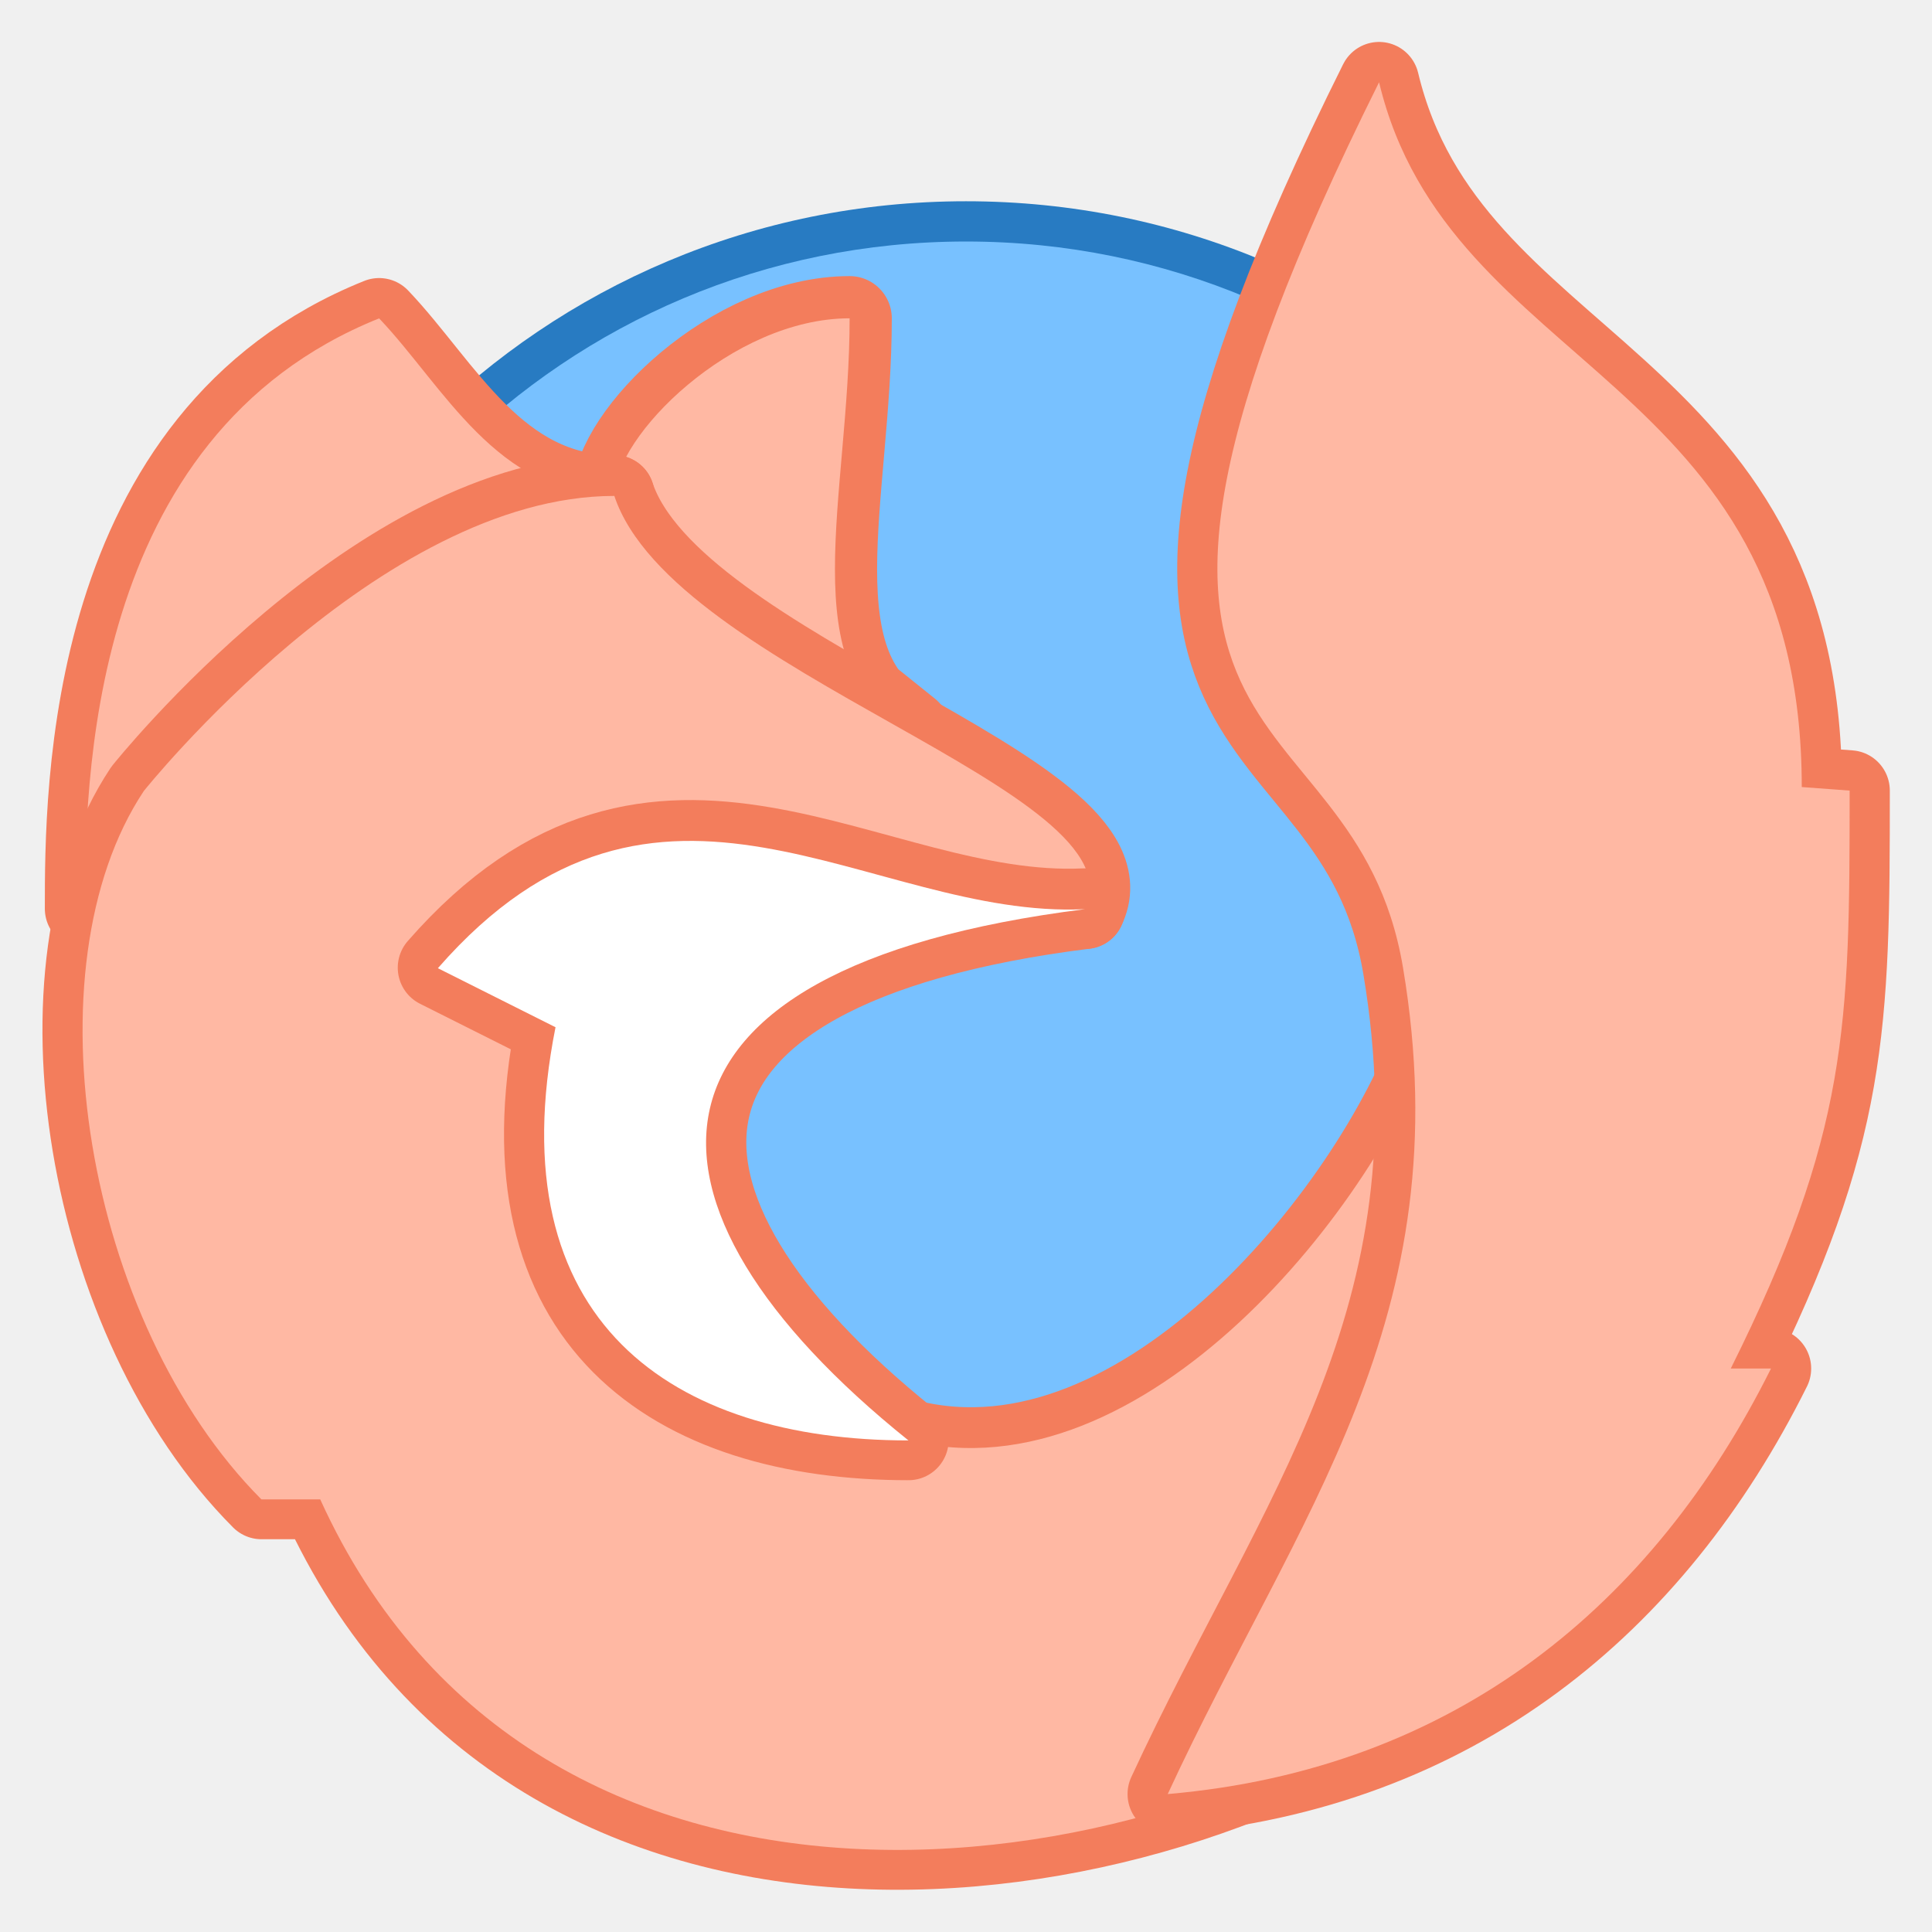
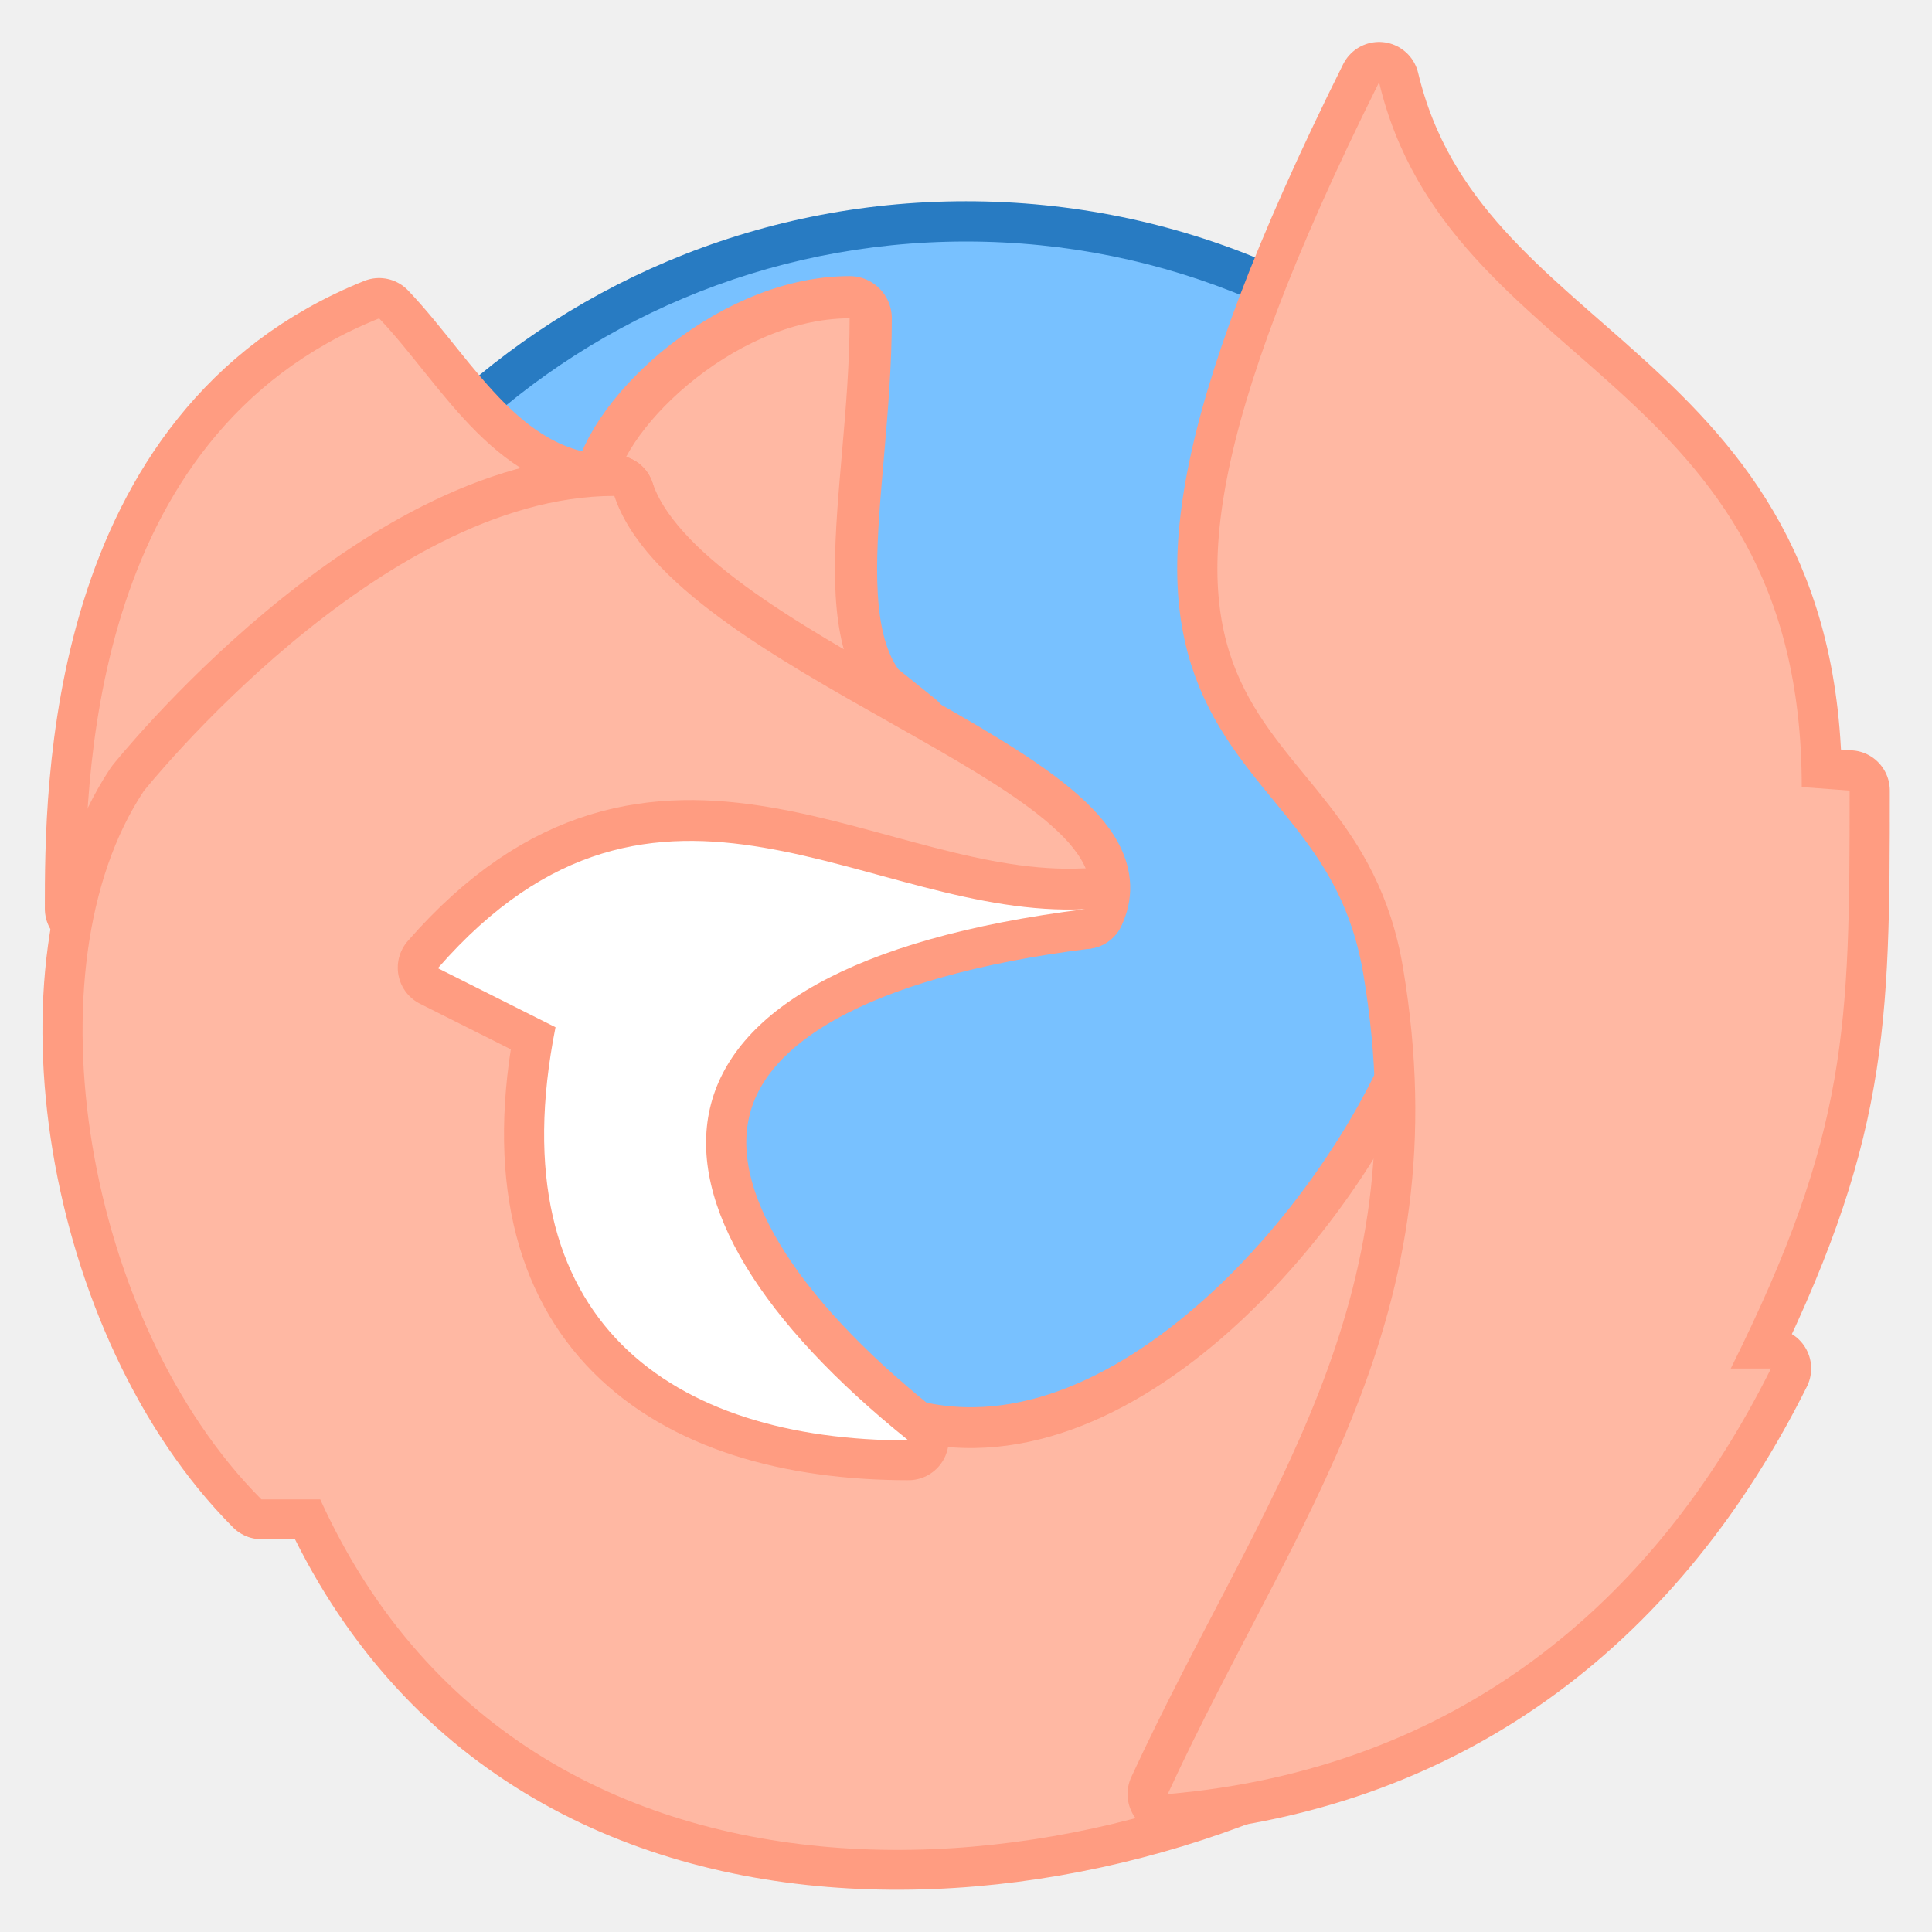
<svg xmlns="http://www.w3.org/2000/svg" width="48" height="48" viewBox="0 0 48 48" version="1.1" id="svg8">
  <defs id="defs2">
    <style id="current-color-scheme" type="text/css">
      .ColorScheme-Text {
        color:#122036;
      }
      </style>
    <style type="text/css" id="current-color-scheme-53">
      .ColorScheme-Text {
        color:#122036;
      }
      </style>
    <style id="current-color-scheme-5" type="text/css">
      .ColorScheme-Text {
        color:#122036;
      }
      </style>
    <style id="current-color-scheme-2" type="text/css">
      .ColorScheme-Text {
        color:#122036;
      }
      </style>
    <style id="current-color-scheme-1" type="text/css">
      .ColorScheme-Text {
        color:#122036;
      }
      </style>
    <style type="text/css" id="current-color-scheme-10">
      .ColorScheme-Text {
        color:#122036;
      }
      </style>
    <style id="current-color-scheme-0" type="text/css">
      .ColorScheme-Text {
        color:#122036;
      }
      </style>
    <style id="current-color-scheme-26" type="text/css">
      .ColorScheme-Text {
        color:#122036;
      }
      </style>
    <style id="current-color-scheme-7" type="text/css">
      .ColorScheme-Text {
        color:#122036;
      }
      </style>
    <style id="current-color-scheme-3" type="text/css">
      .ColorScheme-Text {
        color:#122036;
      }
      </style>
    <style id="current-color-scheme-22" type="text/css">
      .ColorScheme-Text {
        color:#122036;
      }
      </style>
    <style id="current-color-scheme-75" type="text/css">
      .ColorScheme-Text {
        color:#122036;
      }
      </style>
    <style type="text/css" id="current-color-scheme-53-3">
      .ColorScheme-Text {
        color:#122036;
      }
      </style>
    <style id="current-color-scheme-5-5" type="text/css">
      .ColorScheme-Text {
        color:#122036;
      }
      </style>
    <style id="current-color-scheme-2-6" type="text/css">
      .ColorScheme-Text {
        color:#122036;
      }
      </style>
    <style id="current-color-scheme-1-2" type="text/css">
      .ColorScheme-Text {
        color:#122036;
      }
      </style>
    <style type="text/css" id="current-color-scheme-10-9">
      .ColorScheme-Text {
        color:#122036;
      }
      </style>
    <style id="current-color-scheme-0-1" type="text/css">
      .ColorScheme-Text {
        color:#122036;
      }
      </style>
    <style id="current-color-scheme-26-2" type="text/css">
      .ColorScheme-Text {
        color:#122036;
      }
      </style>
    <style id="current-color-scheme-29" type="text/css">
      .ColorScheme-Text {
        color:#122036;
      }
      </style>
    <style type="text/css" id="current-color-scheme-5-1">
      .ColorScheme-Text {
        color:#122036;
      }
      </style>
    <style type="text/css" id="current-color-scheme-2-2">
      .ColorScheme-Text {
        color:#122036;
      }
      </style>
    <style type="text/css" id="current-color-scheme-1-7">
      .ColorScheme-Text {
        color:#122036;
      }
      </style>
    <style id="current-color-scheme-10-0" type="text/css">
      .ColorScheme-Text {
        color:#122036;
      }
      </style>
    <style type="text/css" id="current-color-scheme-0-9">
      .ColorScheme-Text {
        color:#122036;
      }
      </style>
    <style type="text/css" id="current-color-scheme-26-3">
      .ColorScheme-Text {
        color:#122036;
      }
      </style>
  </defs>
  <g id="layer1" transform="translate(0,-266.65)">
    <g id="g905" transform="translate(-16,-21.9979)">
      <g transform="translate(76.00013,18.00208)" id="g2183">
        <path style="opacity:1;fill:#287bc2;fill-opacity:1;stroke:none;stroke-width:0.259;stroke-miterlimit:4;stroke-dasharray:none;stroke-opacity:1" d="m -36,275.646 h 4e-5 c 10.526,0 19,8.474 19,19 0,10.526 -8.474,19 -19,19 h -4e-5 c -10.526,0 -19,-8.474 -19,-19 0,-10.526 8.474,-19 19,-19 z" id="rect4544" />
        <path style="opacity:1;fill:#78c1ff;fill-opacity:1;stroke:none;stroke-width:0.257;stroke-miterlimit:4;stroke-dasharray:none;stroke-opacity:1" d="m -36,276.646 h 2e-5 c 9.972,0 18,8.028 18,18 0,9.972 -8.028,18 -18,18 h -2e-5 c -9.972,0 -18,-8.028 -18,-18 0,-9.972 8.028,-18 18,-18 z" id="rect4544-5" />
      </g>
      <g id="g4826" transform="matrix(1.461391,0,0,1.466525,-34.498,-101.8238)">
        <g transform="translate(90.99993,-11.99971)" id="g2574-7" />
-         <path id="path1244-9-5" d="m 45,274.65 c 0,-1 2,-3 4,-3 0,3 -1,6 1,7 z" style="fill:none;stroke:#f37d5c;stroke-width:1.432;stroke-linecap:round;stroke-linejoin:round;stroke-miterlimit:4;stroke-dasharray:none;stroke-opacity:1" />
+         <path id="path1244-9-5" d="m 45,274.65 c 0,-1 2,-3 4,-3 0,3 -1,6 1,7 z" style="fill:none;stroke:#ff9c81;stroke-width:1.432;stroke-linecap:round;stroke-linejoin:round;stroke-miterlimit:4;stroke-dasharray:none;stroke-opacity:1" />
        <path id="path1244-3-2-9" d="m 44.999,274.649 c 0,-1 2,-3 4,-3 0,3 -0.999,6.001 1.001,7.001 z" style="fill:#ffb8a3;fill-opacity:1;stroke:none;stroke-width:1.366;stroke-linecap:round;stroke-linejoin:round;stroke-miterlimit:4;stroke-dasharray:none;stroke-opacity:1" />
-         <path id="path1227-28-7" d="m 45,274.65 c -2,0 -2.902,-1.852 -4,-3 -5,2 -5,8 -5,10 z" style="fill:none;stroke:#f37d5c;stroke-width:1.366;stroke-linecap:round;stroke-linejoin:round;stroke-miterlimit:4;stroke-dasharray:none;stroke-opacity:1" />
+         <path id="path1227-28-7" d="m 45,274.65 c -2,0 -2.902,-1.852 -4,-3 -5,2 -5,8 -5,10 z" style="fill:none;stroke:#ff9c81;stroke-width:1.366;stroke-linecap:round;stroke-linejoin:round;stroke-miterlimit:4;stroke-dasharray:none;stroke-opacity:1" />
        <path id="path1227-2-9-7" d="m 45,274.65 c -2,0 -2.902,-1.852 -4,-3 -5,2 -5,8 -5,10 z" style="fill:#ffb8a3;fill-opacity:1;stroke:none;stroke-width:2;stroke-linecap:round;stroke-linejoin:round;stroke-miterlimit:4;stroke-dasharray:none;stroke-opacity:1" />
-         <path id="path1261-73-6" d="m 45,274.65 c -4,0 -8,5 -8,5 -2,3 -1,9 2,12 h 1 c 3.678,8.061 14.038,6.716 19,3 v -11 c -1,3 -5,8 -9,7 l -0.002,0.008 c -8.999,-6.009 0.002,-9.008 3.002,-9.008 1,-2 -7,-4 -8,-7 z" style="fill:none;stroke:#f37d5c;stroke-width:1.366;stroke-linecap:round;stroke-linejoin:round;stroke-miterlimit:4;stroke-dasharray:none;stroke-opacity:1" />
+         <path id="path1261-73-6" d="m 45,274.65 c -4,0 -8,5 -8,5 -2,3 -1,9 2,12 h 1 c 3.678,8.061 14.038,6.716 19,3 v -11 c -1,3 -5,8 -9,7 l -0.002,0.008 c -8.999,-6.009 0.002,-9.008 3.002,-9.008 1,-2 -7,-4 -8,-7 z" style="fill:none;stroke:#ff9c81;stroke-width:1.366;stroke-linecap:round;stroke-linejoin:round;stroke-miterlimit:4;stroke-dasharray:none;stroke-opacity:1" />
        <path id="path1261-73-5-7" d="m 44.999,274.658 c -4,0 -8,5 -8,5 -2,3 -1,9 2,12 h 1 c 3.678,8.061 14.038,6.716 19,3 v -11 c -1,3 -5,8 -9,7 l -0.002,0.008 c -8.999,-6.009 0.002,-9.008 3.002,-9.008 1,-2 -7,-4 -8,-7 z" style="fill:#ffb8a3;fill-opacity:1;stroke:none;stroke-width:2;stroke-linecap:round;stroke-linejoin:round;stroke-miterlimit:4;stroke-dasharray:none;stroke-opacity:1" />
-         <path id="path1175-1-3" d="m 50,290.65 c -5,-4 -5,-8 3,-9 -3.663,0.176 -7.238,-3.29 -11,1 l 2,1 c -1,5 2,7 6,7 z" style="fill:none;stroke:#f37d5c;stroke-width:1.366;stroke-linecap:butt;stroke-linejoin:round;stroke-miterlimit:4;stroke-dasharray:none;stroke-opacity:1" />
+         <path id="path1175-1-3" d="m 50,290.65 c -5,-4 -5,-8 3,-9 -3.663,0.176 -7.238,-3.29 -11,1 l 2,1 c -1,5 2,7 6,7 z" style="fill:none;stroke:#ff9c81;stroke-width:1.366;stroke-linecap:butt;stroke-linejoin:round;stroke-miterlimit:4;stroke-dasharray:none;stroke-opacity:1" />
        <path id="path1175-7-2-6" d="m 49.999,290.659 c -5,-4 -5,-8 3,-9 -3.663,0.176 -7.238,-3.29 -11,1 l 2,1 c -1,5 2,7 6,7 z" style="fill:#ffffff;fill-opacity:1;stroke:none;stroke-width:2;stroke-linecap:butt;stroke-linejoin:round;stroke-miterlimit:4;stroke-dasharray:none;stroke-opacity:1" />
-         <path id="path1143-1-8-9-9-5" d="m 58,267.65 c 1.186,4.94 7.186,4.94 7.186,11.94 L 66,279.65 c 0,4 -0.021,5.791 -2.021,9.791 h 0.684 c -2,4 -5.372,6.79 -10.256,7.209 2.192,-4.726 5.003,-8.042 4,-14 C 57.569,277.671 52,279.65 58,267.65 Z" style="fill:none;fill-opacity:1;stroke:#f37d5c;stroke-width:1.366;stroke-linecap:butt;stroke-linejoin:round;stroke-miterlimit:4;stroke-dasharray:none;stroke-opacity:1" />
+         <path id="path1143-1-8-9-9-5" d="m 58,267.65 c 1.186,4.94 7.186,4.94 7.186,11.94 L 66,279.65 c 0,4 -0.021,5.791 -2.021,9.791 h 0.684 c -2,4 -5.372,6.79 -10.256,7.209 2.192,-4.726 5.003,-8.042 4,-14 C 57.569,277.671 52,279.65 58,267.65 Z" style="fill:none;fill-opacity:1;stroke:#ff9c81;stroke-width:1.366;stroke-linecap:butt;stroke-linejoin:round;stroke-miterlimit:4;stroke-dasharray:none;stroke-opacity:1" />
        <path style="fill:#ffb8a3;fill-opacity:1;stroke:none;stroke-width:2;stroke-linecap:butt;stroke-linejoin:round;stroke-miterlimit:4;stroke-dasharray:none;stroke-opacity:1" d="m 58,267.65 c 1.186,4.94 7.186,4.94 7.186,11.94 L 66,279.65 c 0,4 -0.021,5.791 -2.021,9.791 h 0.684 c -2,4 -5.372,6.789 -10.256,7.209 2.192,-4.726 5.003,-8.042 4,-14 C 57.569,277.671 52,279.65 58,267.65 Z" id="path1143-1-8-9-9-4-6" />
      </g>
    </g>
  </g>
</svg>
